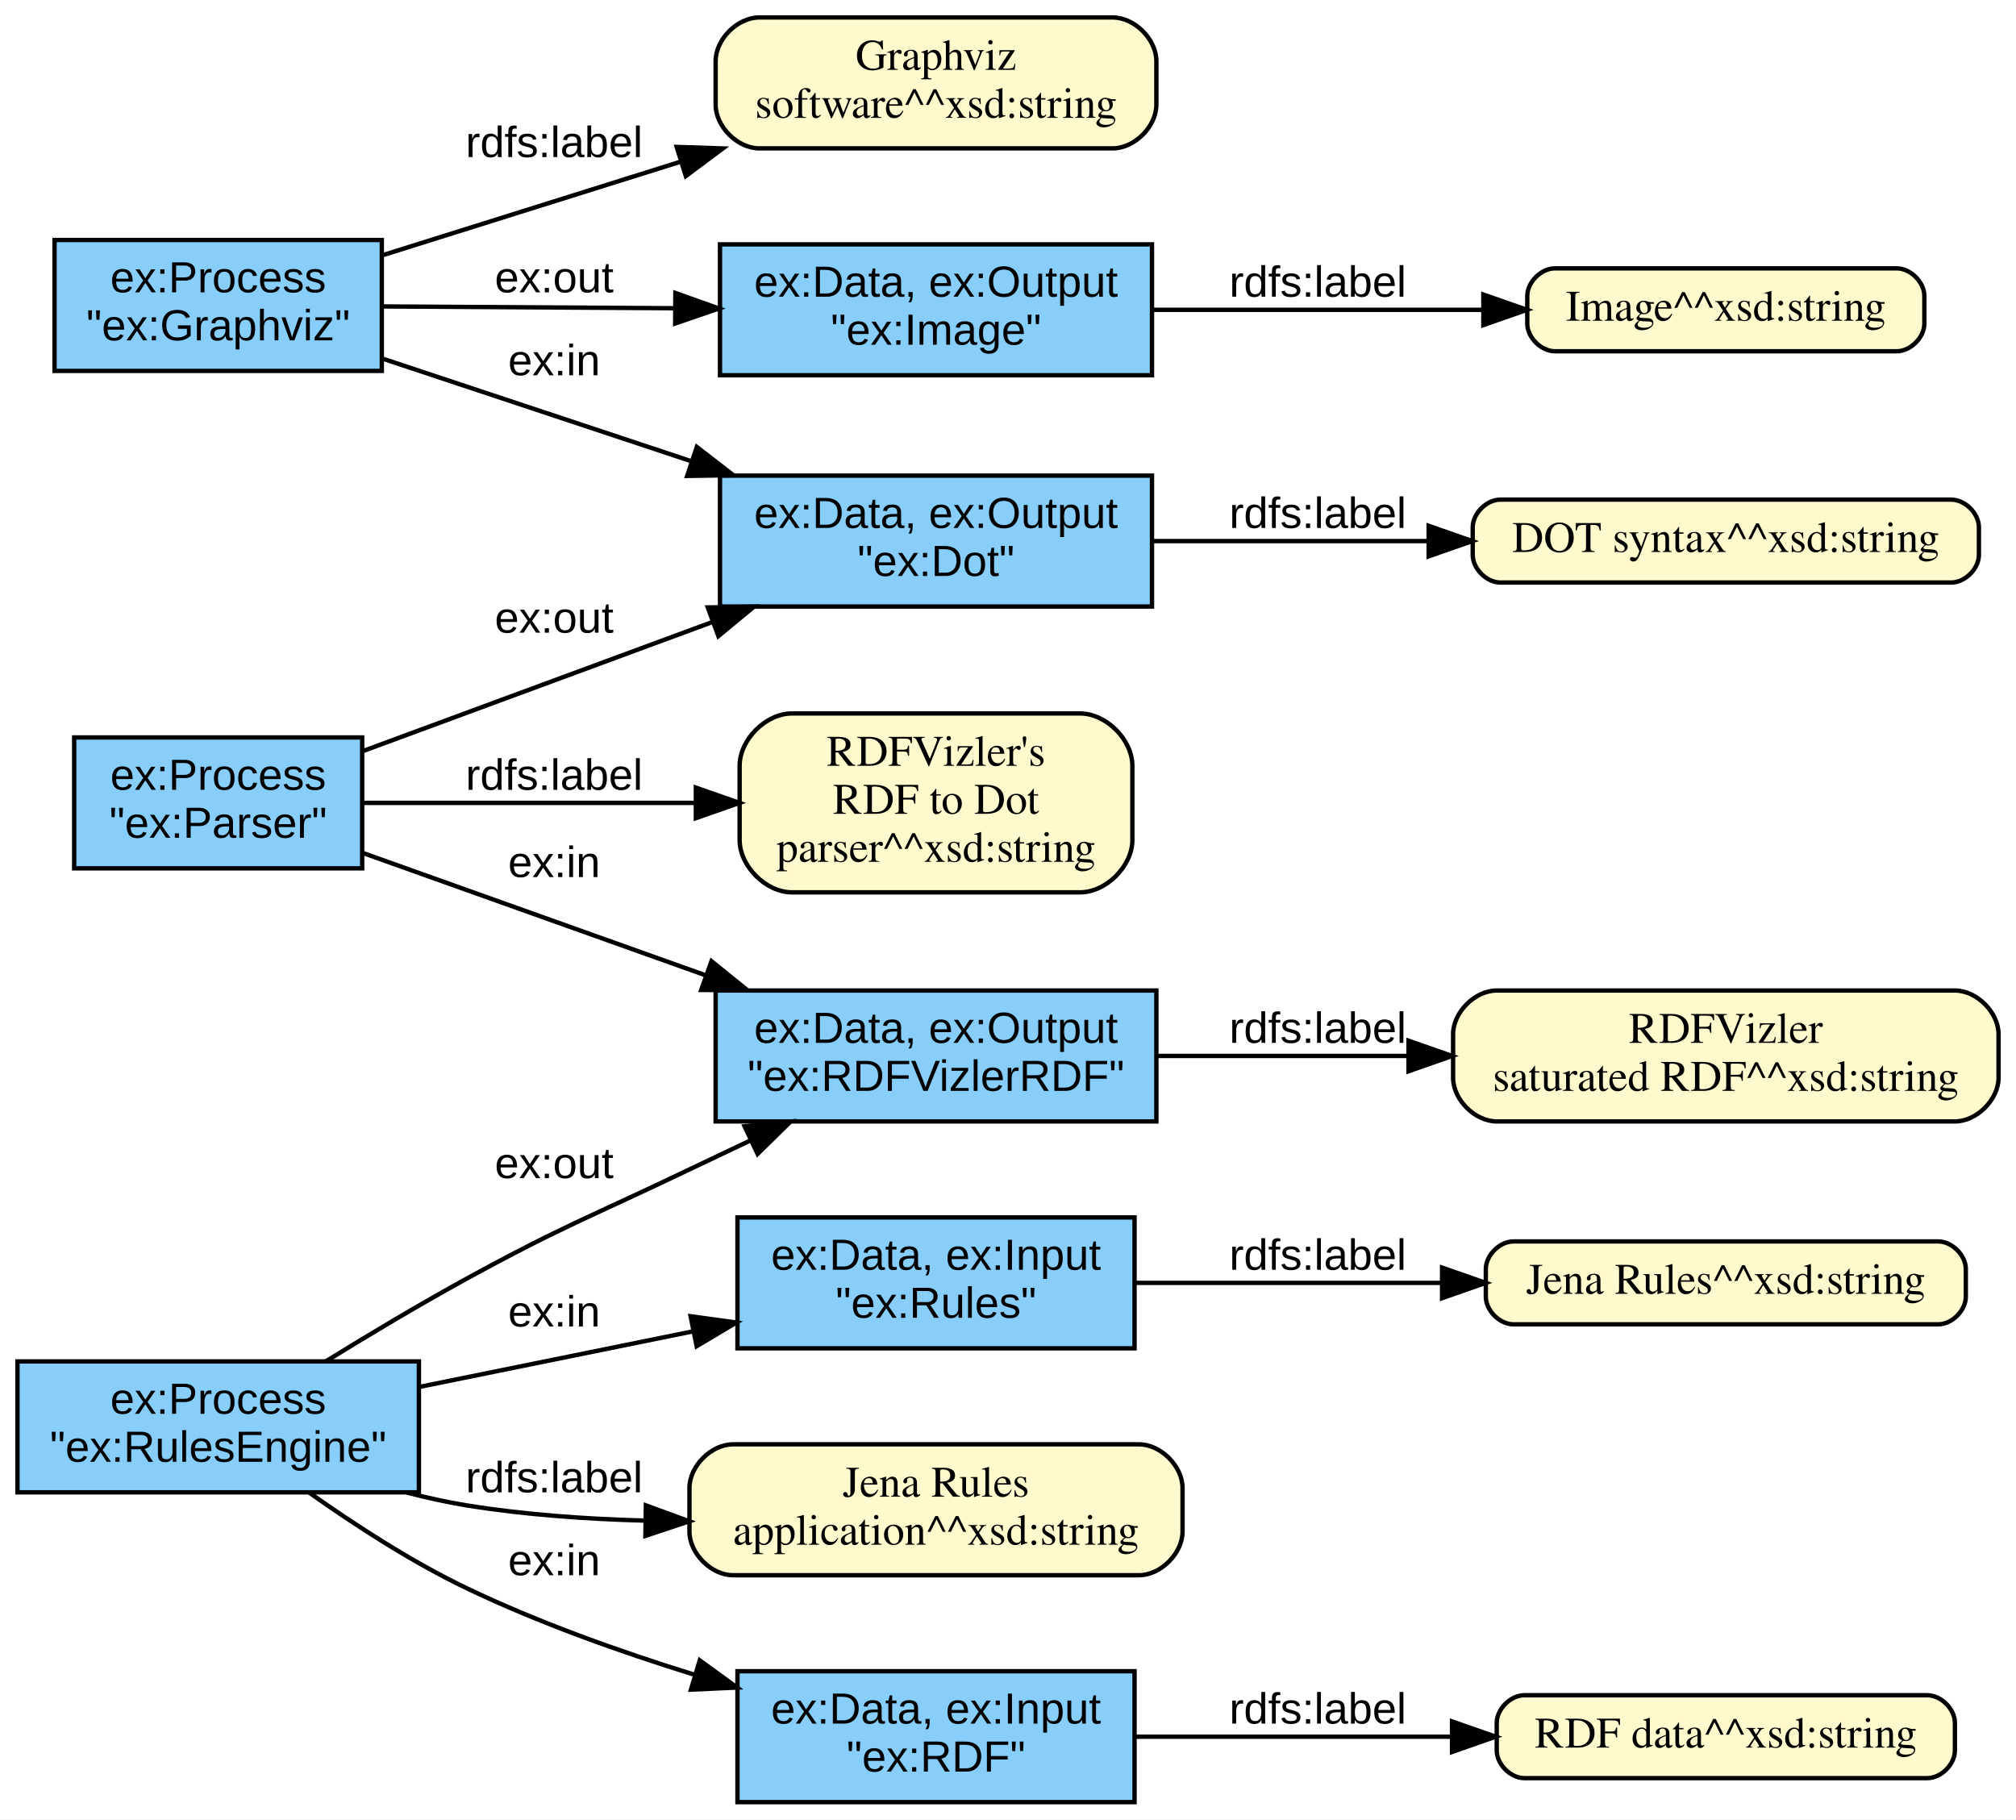
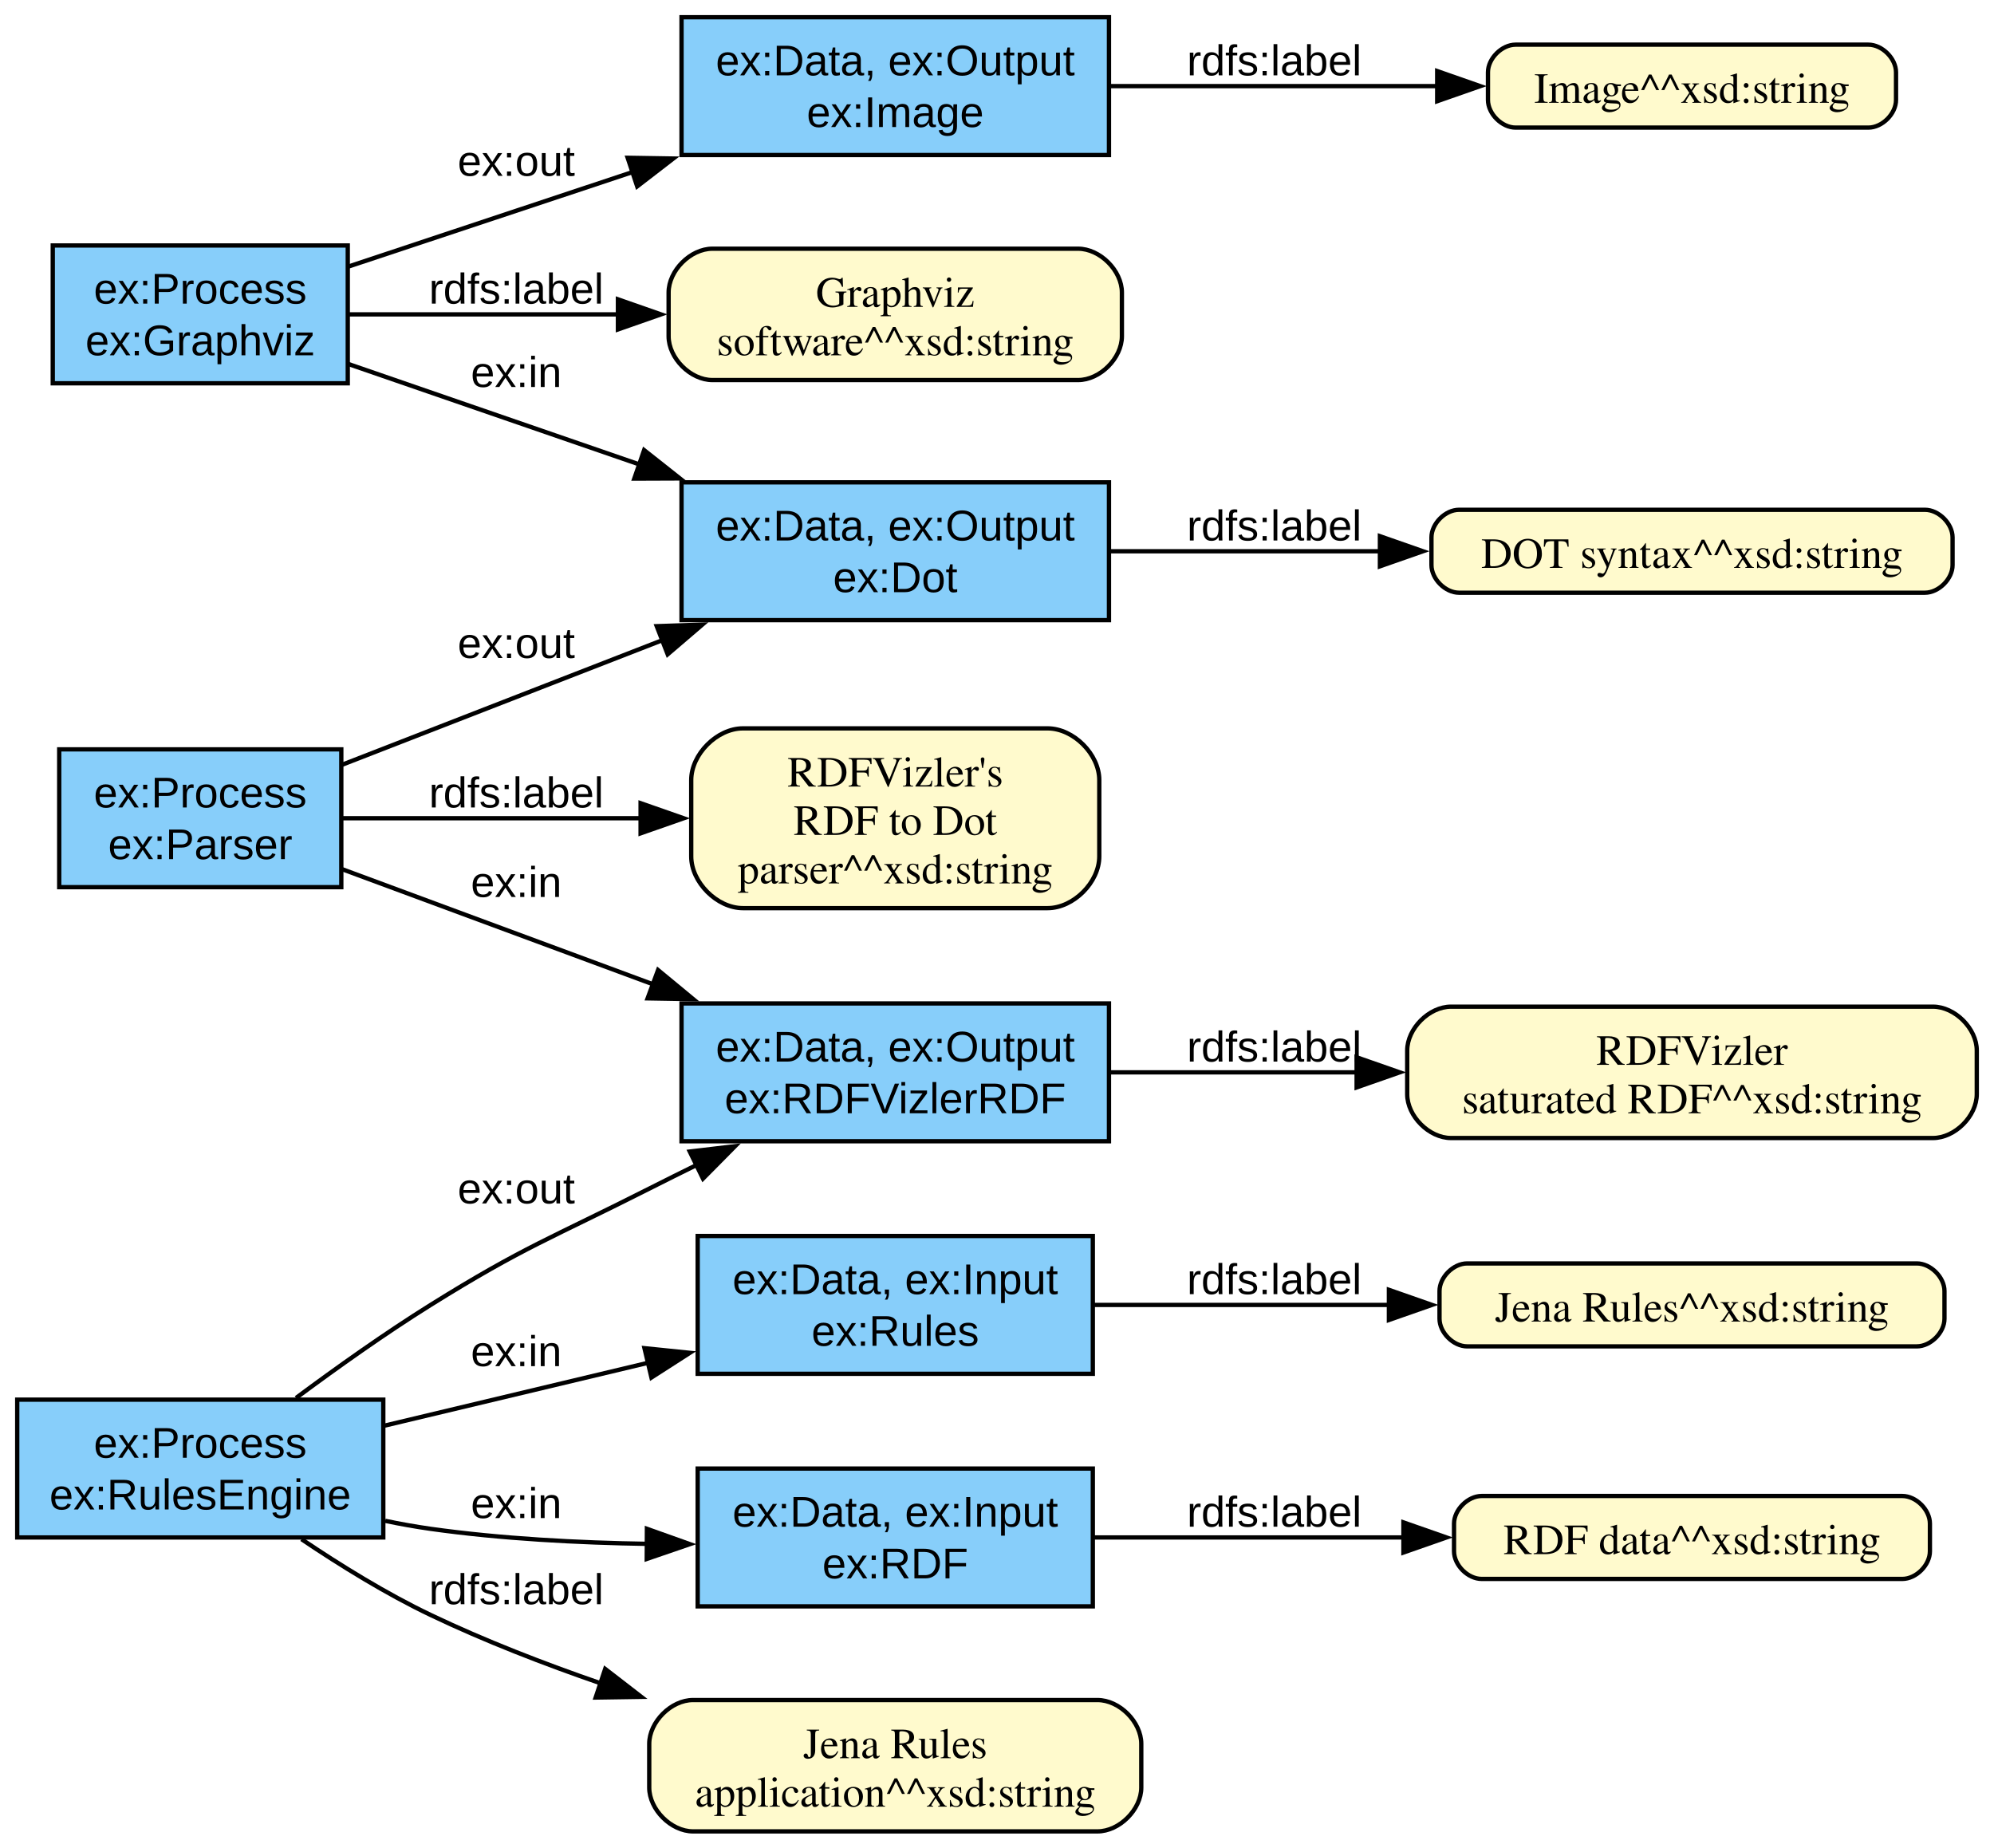
- <svg xmlns="http://www.w3.org/2000/svg" xmlns:xlink="http://www.w3.org/1999/xlink" width="462pt" height="417pt" viewBox="0.00 0.00 462.00 417.00">
-   <g id="graph0" class="graph" transform="scale(1 1) rotate(0) translate(4 413)">
-     <polygon fill="white" stroke="none" points="-4,4 -4,-413 458,-413 458,4 -4,4" />
+ <svg xmlns="http://www.w3.org/2000/svg" xmlns:xlink="http://www.w3.org/1999/xlink" width="463px" height="429px" viewBox="0.00 0.00 463.00 429.00">
+   <g id="graph0" class="graph" transform="scale(1.0 1.0) rotate(0.0) translate(4.0 425.25)">
+     <polygon fill="white" stroke="none" points="-4,4 -4,-425.25 459,-425.25 459,4 -4,4" />
    <g id="node1" class="node">
-       <g id="a_node1">
-         <a xlink:href="http://example.com/ns#Image" xlink:title="ex:Data, ex:Output &quot;ex:Image&quot;">
-           <polygon fill="lightskyblue" stroke="black" points="260,-357 161,-357 161,-327 260,-327 260,-357" />
-           <text text-anchor="middle" x="210.5" y="-345" font-family="Arial" font-size="10.00">ex:Data, ex:Output</text>
-           <text text-anchor="middle" x="210.5" y="-334" font-family="Arial" font-size="10.00">"ex:Image"</text>
+       <path fill="lemonchiffon" stroke="black" d="M246.33,-367.5C246.33,-367.5 161.42,-367.5 161.42,-367.5 156.33,-367.5 151.25,-362.42 151.25,-357.33 151.25,-357.33 151.25,-347.17 151.25,-347.17 151.25,-342.08 156.33,-337 161.42,-337 161.42,-337 246.33,-337 246.33,-337 251.42,-337 256.5,-342.08 256.5,-347.17 256.5,-347.17 256.5,-357.33 256.5,-357.33 256.5,-362.42 251.42,-367.5 246.33,-367.5" />
+       <text xml:space="preserve" text-anchor="middle" x="203.88" y="-354" font-family="Times" font-size="10.00">Graphviz</text>
+       <text xml:space="preserve" text-anchor="middle" x="203.88" y="-342.75" font-family="Times" font-size="10.00">software^^xsd:string</text>
+     </g>
+     <g id="node2" class="node">
+       <g id="a_node2">
+         <a xlink:href="http://example.com/ns#Graphviz" xlink:title="ex:Process&#10;ex:Graphviz">
+           <polygon fill="lightskyblue" stroke="black" points="76.75,-368.25 8.25,-368.25 8.25,-336.25 76.75,-336.25 76.75,-368.25" />
+           <text xml:space="preserve" text-anchor="middle" x="42.5" y="-354.75" font-family="Arial" font-size="10.00">ex:Process</text>
+           <text xml:space="preserve" text-anchor="middle" x="42.5" y="-342.75" font-family="Arial" font-size="10.00">ex:Graphviz</text>
        </a>
      </g>
    </g>
+     <g id="edge3" class="edge">
+       <path fill="none" stroke="black" d="M76.91,-352.25C95.09,-352.25 118.19,-352.25 139.63,-352.25" />
+       <polygon fill="black" stroke="black" points="139.48,-355.75 149.48,-352.25 139.48,-348.75 139.48,-355.75" />
+       <text xml:space="preserve" text-anchor="middle" x="115.88" y="-354.75" font-family="Arial" font-size="10.00">rdfs:label</text>
+     </g>
    <g id="node7" class="node">
-       <path fill="lemonchiffon" stroke="black" d="M430.667,-351.5C430.667,-351.5 352.333,-351.5 352.333,-351.5 349.167,-351.5 346,-348.333 346,-345.167 346,-345.167 346,-338.833 346,-338.833 346,-335.667 349.167,-332.5 352.333,-332.5 352.333,-332.5 430.667,-332.5 430.667,-332.5 433.833,-332.5 437,-335.667 437,-338.833 437,-338.833 437,-345.167 437,-345.167 437,-348.333 433.833,-351.5 430.667,-351.5" />
-       <text text-anchor="middle" x="391.5" y="-339.5" font-family="Times" font-size="10.00">Image^^xsd:string</text>
-     </g>
-     <g id="edge13" class="edge">
-       <path fill="none" stroke="black" d="M260.413,-342C283.781,-342 311.832,-342 335.894,-342" />
-       <polygon fill="black" stroke="black" points="335.937,-345.5 345.936,-342 335.936,-338.5 335.937,-345.5" />
-       <text text-anchor="middle" x="298" y="-345" font-family="Arial" font-size="10.00">rdfs:label</text>
-     </g>
-     <g id="node2" class="node">
-       <path fill="lemonchiffon" stroke="black" d="M443.167,-298.5C443.167,-298.5 339.833,-298.5 339.833,-298.5 336.667,-298.5 333.5,-295.333 333.5,-292.167 333.5,-292.167 333.5,-285.833 333.5,-285.833 333.5,-282.667 336.667,-279.5 339.833,-279.5 339.833,-279.5 443.167,-279.5 443.167,-279.5 446.333,-279.5 449.5,-282.667 449.5,-285.833 449.5,-285.833 449.5,-292.167 449.5,-292.167 449.5,-295.333 446.333,-298.5 443.167,-298.5" />
-       <text text-anchor="middle" x="391.5" y="-286.5" font-family="Times" font-size="10.00">DOT syntax^^xsd:string</text>
-     </g>
-     <g id="node3" class="node">
-       <g id="a_node3">
-         <a xlink:href="http://example.com/ns#Parser" xlink:title="ex:Process &quot;ex:Parser&quot;">
-           <polygon fill="lightskyblue" stroke="black" points="79,-244 13,-244 13,-214 79,-214 79,-244" />
-           <text text-anchor="middle" x="46" y="-232" font-family="Arial" font-size="10.00">ex:Process</text>
-           <text text-anchor="middle" x="46" y="-221" font-family="Arial" font-size="10.00">"ex:Parser"</text>
+       <g id="a_node7">
+         <a xlink:href="http://example.com/ns#Dot" xlink:title="ex:Data, ex:Output&#10;ex:Dot">
+           <polygon fill="lightskyblue" stroke="black" points="253.5,-313.25 154.25,-313.25 154.25,-281.25 253.5,-281.25 253.5,-313.25" />
+           <text xml:space="preserve" text-anchor="middle" x="203.88" y="-299.75" font-family="Arial" font-size="10.00">ex:Data, ex:Output</text>
+           <text xml:space="preserve" text-anchor="middle" x="203.88" y="-287.75" font-family="Arial" font-size="10.00">ex:Dot</text>
        </a>
      </g>
    </g>
-     <g id="node6" class="node">
-       <g id="a_node6">
-         <a xlink:href="http://example.com/ns#Dot" xlink:title="ex:Data, ex:Output &quot;ex:Dot&quot;">
-           <polygon fill="lightskyblue" stroke="black" points="260,-304 161,-304 161,-274 260,-274 260,-304" />
-           <text text-anchor="middle" x="210.5" y="-292" font-family="Arial" font-size="10.00">ex:Data, ex:Output</text>
-           <text text-anchor="middle" x="210.5" y="-281" font-family="Arial" font-size="10.00">"ex:Dot"</text>
+     <g id="edge2" class="edge">
+       <path fill="none" stroke="black" d="M76.91,-340.72C96.53,-333.95 121.88,-325.2 144.69,-317.33" />
+       <polygon fill="black" stroke="black" points="145.56,-320.73 153.87,-314.16 143.28,-314.12 145.56,-320.73" />
+       <text xml:space="preserve" text-anchor="middle" x="115.88" y="-335.39" font-family="Arial" font-size="10.00">ex:in</text>
+     </g>
+     <g id="node16" class="node">
+       <g id="a_node16">
+         <a xlink:href="http://example.com/ns#Image" xlink:title="ex:Data, ex:Output&#10;ex:Image">
+           <polygon fill="lightskyblue" stroke="black" points="253.5,-421.25 154.25,-421.25 154.25,-389.25 253.5,-389.25 253.5,-421.25" />
+           <text xml:space="preserve" text-anchor="middle" x="203.88" y="-407.75" font-family="Arial" font-size="10.00">ex:Data, ex:Output</text>
+           <text xml:space="preserve" text-anchor="middle" x="203.88" y="-395.75" font-family="Arial" font-size="10.00">ex:Image</text>
        </a>
      </g>
    </g>
-     <g id="edge14" class="edge">
-       <path fill="none" stroke="black" d="M79.105,-240.854C102.006,-249.31 133.251,-260.847 159.415,-270.507" />
-       <polygon fill="black" stroke="black" points="158.206,-273.791 168.799,-273.972 160.63,-267.225 158.206,-273.791" />
-       <text text-anchor="middle" x="123" y="-268" font-family="Arial" font-size="10.00">ex:out</text>
+     <g id="edge1" class="edge">
+       <path fill="none" stroke="black" d="M76.91,-363.36C96.05,-369.73 120.64,-377.9 143.01,-385.34" />
+       <polygon fill="black" stroke="black" points="141.74,-388.61 152.34,-388.44 143.95,-381.97 141.74,-388.61" />
+       <text xml:space="preserve" text-anchor="middle" x="115.88" y="-384.42" font-family="Arial" font-size="10.00">ex:out</text>
+     </g>
+     <g id="node3" class="node">
+       <path fill="lemonchiffon" stroke="black" d="M444.83,-191.5C444.83,-191.5 332.92,-191.5 332.92,-191.5 327.83,-191.5 322.75,-186.42 322.75,-181.33 322.75,-181.33 322.75,-171.17 322.75,-171.17 322.75,-166.08 327.83,-161 332.92,-161 332.92,-161 444.83,-161 444.83,-161 449.92,-161 455,-166.08 455,-171.17 455,-171.17 455,-181.33 455,-181.33 455,-186.42 449.92,-191.5 444.83,-191.5" />
+       <text xml:space="preserve" text-anchor="middle" x="388.88" y="-178" font-family="Times" font-size="10.00">RDFVizler</text>
+       <text xml:space="preserve" text-anchor="middle" x="388.88" y="-166.75" font-family="Times" font-size="10.00">saturated RDF^^xsd:string</text>
+     </g>
+     <g id="node4" class="node">
+       <path fill="lemonchiffon" stroke="black" d="M239.25,-256.12C239.25,-256.12 168.5,-256.12 168.5,-256.12 162.5,-256.12 156.5,-250.12 156.5,-244.12 156.5,-244.12 156.5,-226.38 156.5,-226.38 156.5,-220.38 162.5,-214.38 168.5,-214.38 168.5,-214.38 239.25,-214.38 239.25,-214.38 245.25,-214.38 251.25,-220.38 251.25,-226.38 251.25,-226.38 251.25,-244.12 251.25,-244.12 251.25,-250.12 245.25,-256.12 239.25,-256.12" />
+       <text xml:space="preserve" text-anchor="middle" x="203.88" y="-242.62" font-family="Times" font-size="10.00">RDFVizler's</text>
+       <text xml:space="preserve" text-anchor="middle" x="203.88" y="-231.38" font-family="Times" font-size="10.00">RDF to Dot</text>
+       <text xml:space="preserve" text-anchor="middle" x="203.88" y="-220.12" font-family="Times" font-size="10.00">parser^^xsd:string</text>
+     </g>
+     <g id="node5" class="node">
+       <g id="a_node5">
+         <a xlink:href="http://example.com/ns#Parser" xlink:title="ex:Process&#10;ex:Parser">
+           <polygon fill="lightskyblue" stroke="black" points="75.25,-251.25 9.75,-251.25 9.75,-219.25 75.25,-219.25 75.25,-251.25" />
+           <text xml:space="preserve" text-anchor="middle" x="42.5" y="-237.75" font-family="Arial" font-size="10.00">ex:Process</text>
+           <text xml:space="preserve" text-anchor="middle" x="42.5" y="-225.75" font-family="Arial" font-size="10.00">ex:Parser</text>
+         </a>
+       </g>
+     </g>
+     <g id="edge7" class="edge">
+       <path fill="none" stroke="black" d="M75.37,-235.25C95.28,-235.25 121.5,-235.25 144.99,-235.25" />
+       <polygon fill="black" stroke="black" points="144.74,-238.75 154.74,-235.25 144.74,-231.75 144.74,-238.75" />
+       <text xml:space="preserve" text-anchor="middle" x="115.88" y="-237.75" font-family="Arial" font-size="10.00">rdfs:label</text>
+     </g>
+     <g id="edge5" class="edge">
+       <path fill="none" stroke="black" d="M75.37,-247.65C96.65,-255.93 125.16,-267.02 149.83,-276.61" />
+       <polygon fill="black" stroke="black" points="148.49,-279.85 159.08,-280.21 151.03,-273.32 148.49,-279.85" />
+       <text xml:space="preserve" text-anchor="middle" x="115.88" y="-272.46" font-family="Arial" font-size="10.00">ex:out</text>
    </g>
    <g id="node8" class="node">
      <g id="a_node8">
-         <a xlink:href="http://example.com/ns#RDFVizlerRDF" xlink:title="ex:Data, ex:Output &quot;ex:RDFVizlerRDF&quot;">
-           <polygon fill="lightskyblue" stroke="black" points="261,-186 160,-186 160,-156 261,-156 261,-186" />
-           <text text-anchor="middle" x="210.5" y="-174" font-family="Arial" font-size="10.00">ex:Data, ex:Output</text>
-           <text text-anchor="middle" x="210.5" y="-163" font-family="Arial" font-size="10.00">"ex:RDFVizlerRDF"</text>
+         <a xlink:href="http://example.com/ns#RDFVizlerRDF" xlink:title="ex:Data, ex:Output&#10;ex:RDFVizlerRDF">
+           <polygon fill="lightskyblue" stroke="black" points="253.5,-192.25 154.25,-192.25 154.25,-160.25 253.5,-160.25 253.5,-192.25" />
+           <text xml:space="preserve" text-anchor="middle" x="203.88" y="-178.75" font-family="Arial" font-size="10.00">ex:Data, ex:Output</text>
+           <text xml:space="preserve" text-anchor="middle" x="203.88" y="-166.75" font-family="Arial" font-size="10.00">ex:RDFVizlerRDF</text>
+         </a>
+       </g>
+     </g>
+     <g id="edge6" class="edge">
+       <path fill="none" stroke="black" d="M75.37,-223.45C96.1,-215.78 123.69,-205.57 147.89,-196.6" />
+       <polygon fill="black" stroke="black" points="148.8,-200 156.97,-193.25 146.37,-193.43 148.8,-200" />
+       <text xml:space="preserve" text-anchor="middle" x="115.88" y="-216.98" font-family="Arial" font-size="10.00">ex:in</text>
+     </g>
+     <g id="node6" class="node">
+       <path fill="lemonchiffon" stroke="black" d="M442.96,-306.88C442.96,-306.88 334.79,-306.88 334.79,-306.88 331.58,-306.88 328.38,-303.67 328.38,-300.46 328.38,-300.46 328.38,-294.04 328.38,-294.04 328.38,-290.83 331.58,-287.62 334.79,-287.62 334.79,-287.62 442.96,-287.62 442.96,-287.62 446.17,-287.62 449.38,-290.83 449.38,-294.04 449.38,-294.04 449.38,-300.46 449.38,-300.46 449.38,-303.67 446.17,-306.88 442.96,-306.88" />
+       <text xml:space="preserve" text-anchor="middle" x="388.88" y="-293.38" font-family="Times" font-size="10.00">DOT syntax^^xsd:string</text>
+     </g>
+     <g id="edge8" class="edge">
+       <path fill="none" stroke="black" d="M253.92,-297.25C273.12,-297.25 295.53,-297.25 316.47,-297.25" />
+       <polygon fill="black" stroke="black" points="316.41,-300.75 326.41,-297.25 316.41,-293.75 316.41,-300.75" />
+       <text xml:space="preserve" text-anchor="middle" x="291.88" y="-299.75" font-family="Arial" font-size="10.00">rdfs:label</text>
+     </g>
+     <g id="edge4" class="edge">
+       <path fill="none" stroke="black" d="M253.92,-176.25C271.53,-176.25 291.84,-176.25 311.23,-176.25" />
+       <polygon fill="black" stroke="black" points="311,-179.75 321,-176.25 311,-172.75 311,-179.75" />
+       <text xml:space="preserve" text-anchor="middle" x="291.88" y="-178.75" font-family="Arial" font-size="10.00">rdfs:label</text>
+     </g>
+     <g id="node9" class="node">
+       <path fill="lemonchiffon" stroke="black" d="M250.83,-30.5C250.83,-30.5 156.92,-30.5 156.92,-30.5 151.83,-30.5 146.75,-25.42 146.75,-20.33 146.75,-20.33 146.75,-10.17 146.75,-10.17 146.75,-5.08 151.83,0 156.92,0 156.92,0 250.83,0 250.83,0 255.92,0 261,-5.08 261,-10.17 261,-10.17 261,-20.33 261,-20.33 261,-25.42 255.92,-30.5 250.83,-30.5" />
+       <text xml:space="preserve" text-anchor="middle" x="203.88" y="-17" font-family="Times" font-size="10.00">Jena Rules</text>
+       <text xml:space="preserve" text-anchor="middle" x="203.88" y="-5.75" font-family="Times" font-size="10.00">application^^xsd:string</text>
+     </g>
+     <g id="node10" class="node">
+       <g id="a_node10">
+         <a xlink:href="http://example.com/ns#RulesEngine" xlink:title="ex:Process&#10;ex:RulesEngine">
+           <polygon fill="lightskyblue" stroke="black" points="85,-100.25 0,-100.25 0,-68.25 85,-68.25 85,-100.25" />
+           <text xml:space="preserve" text-anchor="middle" x="42.5" y="-86.75" font-family="Arial" font-size="10.00">ex:Process</text>
+           <text xml:space="preserve" text-anchor="middle" x="42.5" y="-74.75" font-family="Arial" font-size="10.00">ex:RulesEngine</text>
+         </a>
+       </g>
+     </g>
+     <g id="edge9" class="edge">
+       <path fill="none" stroke="black" d="M64.75,-100.65C74.13,-107.62 85.4,-115.64 96,-122.25 117.68,-135.77 123.96,-137.71 146.75,-149.25 150.39,-151.09 154.17,-152.98 157.98,-154.85" />
+       <polygon fill="black" stroke="black" points="156.16,-157.86 166.68,-159.1 159.23,-151.57 156.16,-157.86" />
+       <text xml:space="preserve" text-anchor="middle" x="115.88" y="-145.81" font-family="Arial" font-size="10.00">ex:out</text>
+     </g>
+     <g id="edge12" class="edge">
+       <path fill="none" stroke="black" d="M66.01,-67.85C75.03,-61.77 85.71,-55.16 96,-50.25 108.51,-44.27 122.31,-38.92 135.71,-34.3" />
+       <polygon fill="black" stroke="black" points="136.52,-37.72 144.91,-31.24 134.31,-31.08 136.52,-37.72" />
+       <text xml:space="preserve" text-anchor="middle" x="115.88" y="-52.75" font-family="Arial" font-size="10.00">rdfs:label</text>
+     </g>
+     <g id="node12" class="node">
+       <g id="a_node12">
+         <a xlink:href="http://example.com/ns#Rules" xlink:title="ex:Data, ex:Input&#10;ex:Rules">
+           <polygon fill="lightskyblue" stroke="black" points="249.75,-138.25 158,-138.25 158,-106.25 249.75,-106.25 249.75,-138.25" />
+           <text xml:space="preserve" text-anchor="middle" x="203.88" y="-124.75" font-family="Arial" font-size="10.00">ex:Data, ex:Input</text>
+           <text xml:space="preserve" text-anchor="middle" x="203.88" y="-112.75" font-family="Arial" font-size="10.00">ex:Rules</text>
+         </a>
+       </g>
+     </g>
+     <g id="edge10" class="edge">
+       <path fill="none" stroke="black" d="M85.37,-94.23C104.13,-98.71 126.52,-104.04 146.7,-108.86" />
+       <polygon fill="black" stroke="black" points="145.64,-112.2 156.18,-111.12 147.26,-105.39 145.64,-112.2" />
+       <text xml:space="preserve" text-anchor="middle" x="115.88" y="-108.03" font-family="Arial" font-size="10.00">ex:in</text>
+     </g>
+     <g id="node14" class="node">
+       <g id="a_node14">
+         <a xlink:href="http://example.com/ns#RDF" xlink:title="ex:Data, ex:Input&#10;ex:RDF">
+           <polygon fill="lightskyblue" stroke="black" points="249.75,-84.25 158,-84.25 158,-52.25 249.75,-52.25 249.75,-84.25" />
+           <text xml:space="preserve" text-anchor="middle" x="203.88" y="-70.75" font-family="Arial" font-size="10.00">ex:Data, ex:Input</text>
+           <text xml:space="preserve" text-anchor="middle" x="203.88" y="-58.75" font-family="Arial" font-size="10.00">ex:RDF</text>
        </a>
      </g>
    </g>
    <g id="edge11" class="edge">
-       <path fill="none" stroke="black" d="M79.105,-217.541C101.495,-209.549 131.862,-198.711 157.657,-189.504" />
-       <polygon fill="black" stroke="black" points="159.052,-192.722 167.294,-186.064 156.699,-186.13 159.052,-192.722" />
-       <text text-anchor="middle" x="123" y="-212" font-family="Arial" font-size="10.00">ex:in</text>
+       <path fill="none" stroke="black" d="M85.44,-72.11C88.99,-71.37 92.54,-70.74 96,-70.25 112.35,-67.95 130.24,-67.01 146.63,-66.76" />
+       <polygon fill="black" stroke="black" points="146.21,-70.26 156.19,-66.7 146.17,-63.26 146.21,-70.26" />
+       <text xml:space="preserve" text-anchor="middle" x="115.88" y="-72.75" font-family="Arial" font-size="10.00">ex:in</text>
+     </g>
+     <g id="node11" class="node">
+       <path fill="lemonchiffon" stroke="black" d="M441.08,-131.88C441.08,-131.88 336.67,-131.88 336.67,-131.88 333.46,-131.88 330.25,-128.67 330.25,-125.46 330.25,-125.46 330.25,-119.04 330.25,-119.04 330.25,-115.83 333.46,-112.62 336.67,-112.62 336.67,-112.62 441.08,-112.62 441.08,-112.62 444.29,-112.62 447.5,-115.83 447.5,-119.04 447.5,-119.04 447.5,-125.46 447.5,-125.46 447.5,-128.67 444.29,-131.88 441.08,-131.88" />
+       <text xml:space="preserve" text-anchor="middle" x="388.88" y="-118.38" font-family="Times" font-size="10.00">Jena Rules^^xsd:string</text>
+     </g>
+     <g id="edge13" class="edge">
+       <path fill="none" stroke="black" d="M250.11,-122.25C270.76,-122.25 295.66,-122.25 318.59,-122.25" />
+       <polygon fill="black" stroke="black" points="318.5,-125.75 328.5,-122.25 318.5,-118.75 318.5,-125.75" />
+       <text xml:space="preserve" text-anchor="middle" x="291.88" y="-124.75" font-family="Arial" font-size="10.00">rdfs:label</text>
+     </g>
+     <g id="node13" class="node">
+       <path fill="lemonchiffon" stroke="black" d="M437.71,-77.88C437.71,-77.88 340.04,-77.88 340.04,-77.88 336.83,-77.88 333.62,-74.67 333.62,-71.46 333.62,-71.46 333.62,-65.04 333.62,-65.04 333.62,-61.83 336.83,-58.62 340.04,-58.62 340.04,-58.62 437.71,-58.62 437.71,-58.62 440.92,-58.62 444.12,-61.83 444.12,-65.04 444.12,-65.04 444.12,-71.46 444.12,-71.46 444.12,-74.67 440.92,-77.88 437.71,-77.88" />
+       <text xml:space="preserve" text-anchor="middle" x="388.88" y="-64.38" font-family="Times" font-size="10.00">RDF data^^xsd:string</text>
+     </g>
+     <g id="edge14" class="edge">
+       <path fill="none" stroke="black" d="M250.11,-68.25C271.76,-68.25 298.1,-68.25 321.92,-68.25" />
+       <polygon fill="black" stroke="black" points="321.87,-71.75 331.87,-68.25 321.87,-64.75 321.87,-71.75" />
+       <text xml:space="preserve" text-anchor="middle" x="291.88" y="-70.75" font-family="Arial" font-size="10.00">rdfs:label</text>
    </g>
    <g id="node15" class="node">
-       <path fill="lemonchiffon" stroke="black" d="M243.5,-249.5C243.5,-249.5 177.5,-249.5 177.5,-249.5 171.5,-249.5 165.5,-243.5 165.5,-237.5 165.5,-237.5 165.5,-220.5 165.5,-220.5 165.5,-214.5 171.5,-208.5 177.5,-208.5 177.5,-208.5 243.5,-208.5 243.5,-208.5 249.5,-208.5 255.5,-214.5 255.5,-220.5 255.5,-220.5 255.5,-237.5 255.5,-237.5 255.5,-243.5 249.5,-249.5 243.5,-249.5" />
-       <text text-anchor="middle" x="210.5" y="-237.5" font-family="Times" font-size="10.00">RDFVizler's</text>
-       <text text-anchor="middle" x="210.5" y="-226.5" font-family="Times" font-size="10.00">RDF to Dot</text>
-       <text text-anchor="middle" x="210.5" y="-215.5" font-family="Times" font-size="10.00">parser^^xsd:string</text>
-     </g>
-     <g id="edge10" class="edge">
-       <path fill="none" stroke="black" d="M79.105,-229C100.81,-229 130.011,-229 155.277,-229" />
-       <polygon fill="black" stroke="black" points="155.467,-232.5 165.467,-229 155.467,-225.5 155.467,-232.5" />
-       <text text-anchor="middle" x="123" y="-232" font-family="Arial" font-size="10.00">rdfs:label</text>
-     </g>
-     <g id="node4" class="node">
-       <path fill="lemonchiffon" stroke="black" d="M444,-186C444,-186 339,-186 339,-186 334,-186 329,-181 329,-176 329,-176 329,-166 329,-166 329,-161 334,-156 339,-156 339,-156 444,-156 444,-156 449,-156 454,-161 454,-166 454,-166 454,-176 454,-176 454,-181 449,-186 444,-186" />
-       <text text-anchor="middle" x="391.5" y="-174" font-family="Times" font-size="10.00">RDFVizler</text>
-       <text text-anchor="middle" x="391.5" y="-163" font-family="Times" font-size="10.00">saturated RDF^^xsd:string</text>
-     </g>
-     <g id="node5" class="node">
-       <g id="a_node5">
-         <a xlink:href="http://example.com/ns#Rules" xlink:title="ex:Data, ex:Input &quot;ex:Rules&quot;">
-           <polygon fill="lightskyblue" stroke="black" points="256,-134 165,-134 165,-104 256,-104 256,-134" />
-           <text text-anchor="middle" x="210.5" y="-122" font-family="Arial" font-size="10.00">ex:Data, ex:Input</text>
-           <text text-anchor="middle" x="210.5" y="-111" font-family="Arial" font-size="10.00">"ex:Rules"</text>
-         </a>
-       </g>
-     </g>
-     <g id="node11" class="node">
-       <path fill="lemonchiffon" stroke="black" d="M440.167,-128.5C440.167,-128.5 342.833,-128.5 342.833,-128.5 339.667,-128.5 336.5,-125.333 336.5,-122.167 336.5,-122.167 336.5,-115.833 336.5,-115.833 336.5,-112.667 339.667,-109.5 342.833,-109.5 342.833,-109.5 440.167,-109.5 440.167,-109.5 443.333,-109.5 446.5,-112.667 446.5,-115.833 446.5,-115.833 446.5,-122.167 446.5,-122.167 446.5,-125.333 443.333,-128.5 440.167,-128.5" />
-       <text text-anchor="middle" x="391.5" y="-116.5" font-family="Times" font-size="10.00">Jena Rules^^xsd:string</text>
-     </g>
-     <g id="edge8" class="edge">
-       <path fill="none" stroke="black" d="M256.208,-119C277.405,-119 303.12,-119 326.351,-119" />
-       <polygon fill="black" stroke="black" points="326.478,-122.5 336.478,-119 326.478,-115.5 326.478,-122.5" />
-       <text text-anchor="middle" x="298" y="-122" font-family="Arial" font-size="10.00">rdfs:label</text>
-     </g>
-     <g id="edge4" class="edge">
-       <path fill="none" stroke="black" d="M260.413,-289C279.805,-289 302.423,-289 323.309,-289" />
-       <polygon fill="black" stroke="black" points="323.402,-292.5 333.402,-289 323.402,-285.5 323.402,-292.5" />
-       <text text-anchor="middle" x="298" y="-292" font-family="Arial" font-size="10.00">rdfs:label</text>
-     </g>
-     <g id="edge7" class="edge">
-       <path fill="none" stroke="black" d="M261.361,-171C279.074,-171 299.383,-171 318.57,-171" />
-       <polygon fill="black" stroke="black" points="318.785,-174.5 328.785,-171 318.785,-167.5 318.785,-174.5" />
-       <text text-anchor="middle" x="298" y="-174" font-family="Arial" font-size="10.00">rdfs:label</text>
-     </g>
-     <g id="node9" class="node">
-       <g id="a_node9">
-         <a xlink:href="http://example.com/ns#RulesEngine" xlink:title="ex:Process &quot;ex:RulesEngine&quot;">
-           <polygon fill="lightskyblue" stroke="black" points="92,-101 0,-101 0,-71 92,-71 92,-101" />
-           <text text-anchor="middle" x="46" y="-89" font-family="Arial" font-size="10.00">ex:Process</text>
-           <text text-anchor="middle" x="46" y="-78" font-family="Arial" font-size="10.00">"ex:RulesEngine"</text>
-         </a>
-       </g>
-     </g>
-     <g id="edge2" class="edge">
-       <path fill="none" stroke="black" d="M92.265,-95.192C111.627,-99.124 134.405,-103.75 154.708,-107.873" />
-       <polygon fill="black" stroke="black" points="154.262,-111.354 164.759,-109.914 155.655,-104.494 154.262,-111.354" />
-       <text text-anchor="middle" x="123" y="-109" font-family="Arial" font-size="10.00">ex:in</text>
-     </g>
-     <g id="edge6" class="edge">
-       <path fill="none" stroke="black" d="M70.704,-101.039C80.574,-107.131 92.224,-114.103 103,-120 125.145,-132.118 131.236,-134.09 154,-145 158.561,-147.186 163.341,-149.456 168.102,-151.705" />
-       <polygon fill="black" stroke="black" points="166.634,-154.882 177.172,-155.973 169.614,-148.548 166.634,-154.882" />
-       <text text-anchor="middle" x="123" y="-143" font-family="Arial" font-size="10.00">ex:out</text>
-     </g>
-     <g id="node10" class="node">
-       <path fill="lemonchiffon" stroke="black" d="M257,-82C257,-82 164,-82 164,-82 159,-82 154,-77 154,-72 154,-72 154,-62 154,-62 154,-57 159,-52 164,-52 164,-52 257,-52 257,-52 262,-52 267,-57 267,-62 267,-62 267,-72 267,-72 267,-77 262,-82 257,-82" />
-       <text text-anchor="middle" x="210.5" y="-70" font-family="Times" font-size="10.00">Jena Rules</text>
-       <text text-anchor="middle" x="210.5" y="-59" font-family="Times" font-size="10.00">application^^xsd:string</text>
-     </g>
-     <g id="edge12" class="edge">
-       <path fill="none" stroke="black" d="M89.172,-70.967C93.791,-69.764 98.463,-68.733 103,-68 116.091,-65.885 130.206,-64.876 143.744,-64.52" />
-       <polygon fill="black" stroke="black" points="144.01,-68.017 153.957,-64.368 143.905,-61.017 144.01,-68.017" />
-       <text text-anchor="middle" x="123" y="-71" font-family="Arial" font-size="10.00">rdfs:label</text>
-     </g>
-     <g id="node13" class="node">
-       <g id="a_node13">
-         <a xlink:href="http://example.com/ns#RDF" xlink:title="ex:Data, ex:Input &quot;ex:RDF&quot;">
-           <polygon fill="lightskyblue" stroke="black" points="256,-30 165,-30 165,-3.55271e-15 256,-3.55271e-15 256,-30" />
-           <text text-anchor="middle" x="210.5" y="-18" font-family="Arial" font-size="10.00">ex:Data, ex:Input</text>
-           <text text-anchor="middle" x="210.5" y="-7" font-family="Arial" font-size="10.00">"ex:RDF"</text>
-         </a>
-       </g>
+       <path fill="lemonchiffon" stroke="black" d="M429.83,-414.88C429.83,-414.88 347.92,-414.88 347.92,-414.88 344.71,-414.88 341.5,-411.67 341.5,-408.46 341.5,-408.46 341.5,-402.04 341.5,-402.04 341.5,-398.83 344.71,-395.62 347.92,-395.62 347.92,-395.62 429.83,-395.62 429.83,-395.62 433.04,-395.62 436.25,-398.83 436.25,-402.04 436.25,-402.04 436.25,-408.46 436.25,-408.46 436.25,-411.67 433.04,-414.88 429.83,-414.88" />
+       <text xml:space="preserve" text-anchor="middle" x="388.88" y="-401.38" font-family="Times" font-size="10.00">Image^^xsd:string</text>
    </g>
    <g id="edge15" class="edge">
-       <path fill="none" stroke="black" d="M66.943,-70.88C77.294,-63.545 90.387,-55.037 103,-49 119.391,-41.154 138.037,-34.499 155.097,-29.214" />
-       <polygon fill="black" stroke="black" points="156.358,-32.49 164.929,-26.262 154.345,-25.786 156.358,-32.49" />
-       <text text-anchor="middle" x="123" y="-52" font-family="Arial" font-size="10.00">ex:in</text>
-     </g>
-     <g id="node12" class="node">
-       <path fill="lemonchiffon" stroke="black" d="M251,-409C251,-409 170,-409 170,-409 165,-409 160,-404 160,-399 160,-399 160,-389 160,-389 160,-384 165,-379 170,-379 170,-379 251,-379 251,-379 256,-379 261,-384 261,-389 261,-389 261,-399 261,-399 261,-404 256,-409 251,-409" />
-       <text text-anchor="middle" x="210.5" y="-397" font-family="Times" font-size="10.00">Graphviz</text>
-       <text text-anchor="middle" x="210.5" y="-386" font-family="Times" font-size="10.00">software^^xsd:string</text>
-     </g>
-     <g id="node16" class="node">
-       <path fill="lemonchiffon" stroke="black" d="M437.667,-24.5C437.667,-24.5 345.333,-24.5 345.333,-24.5 342.167,-24.5 339,-21.333 339,-18.167 339,-18.167 339,-11.833 339,-11.833 339,-8.667 342.167,-5.5 345.333,-5.5 345.333,-5.5 437.667,-5.5 437.667,-5.5 440.833,-5.5 444,-8.667 444,-11.833 444,-11.833 444,-18.167 444,-18.167 444,-21.333 440.833,-24.5 437.667,-24.5" />
-       <text text-anchor="middle" x="391.5" y="-12.5" font-family="Times" font-size="10.00">RDF data^^xsd:string</text>
-     </g>
-     <g id="edge1" class="edge">
-       <path fill="none" stroke="black" d="M256.208,-15C278.135,-15 304.895,-15 328.74,-15" />
-       <polygon fill="black" stroke="black" points="328.758,-18.5 338.758,-15 328.758,-11.5 328.758,-18.5" />
-       <text text-anchor="middle" x="298" y="-18" font-family="Arial" font-size="10.00">rdfs:label</text>
-     </g>
-     <g id="node14" class="node">
-       <g id="a_node14">
-         <a xlink:href="http://example.com/ns#Graphviz" xlink:title="ex:Process &quot;ex:Graphviz&quot;">
-           <polygon fill="lightskyblue" stroke="black" points="83.5,-358 8.5,-358 8.5,-328 83.5,-328 83.5,-358" />
-           <text text-anchor="middle" x="46" y="-346" font-family="Arial" font-size="10.00">ex:Process</text>
-           <text text-anchor="middle" x="46" y="-335" font-family="Arial" font-size="10.00">"ex:Graphviz"</text>
-         </a>
-       </g>
-     </g>
-     <g id="edge5" class="edge">
-       <path fill="none" stroke="black" d="M83.874,-342.773C103.606,-342.652 128.377,-342.499 150.695,-342.362" />
-       <polygon fill="black" stroke="black" points="150.772,-345.862 160.75,-342.3 150.728,-338.862 150.772,-345.862" />
-       <text text-anchor="middle" x="123" y="-346" font-family="Arial" font-size="10.00">ex:out</text>
-     </g>
-     <g id="edge3" class="edge">
-       <path fill="none" stroke="black" d="M83.874,-330.747C104.686,-323.831 131.101,-315.053 154.333,-307.332" />
-       <polygon fill="black" stroke="black" points="155.683,-310.572 164.069,-304.097 153.476,-303.929 155.683,-310.572" />
-       <text text-anchor="middle" x="123" y="-327" font-family="Arial" font-size="10.00">ex:in</text>
-     </g>
-     <g id="edge9" class="edge">
-       <path fill="none" stroke="black" d="M83.874,-354.573C103.94,-360.87 129.215,-368.803 151.825,-375.899" />
-       <polygon fill="black" stroke="black" points="151.072,-379.331 161.661,-378.986 153.168,-372.652 151.072,-379.331" />
-       <text text-anchor="middle" x="123" y="-377" font-family="Arial" font-size="10.00">rdfs:label</text>
+       <path fill="none" stroke="black" d="M253.92,-405.25C277.31,-405.25 305.47,-405.25 329.92,-405.25" />
+       <polygon fill="black" stroke="black" points="329.71,-408.75 339.71,-405.25 329.71,-401.75 329.71,-408.75" />
+       <text xml:space="preserve" text-anchor="middle" x="291.88" y="-407.75" font-family="Arial" font-size="10.00">rdfs:label</text>
    </g>
  </g>
</svg>
